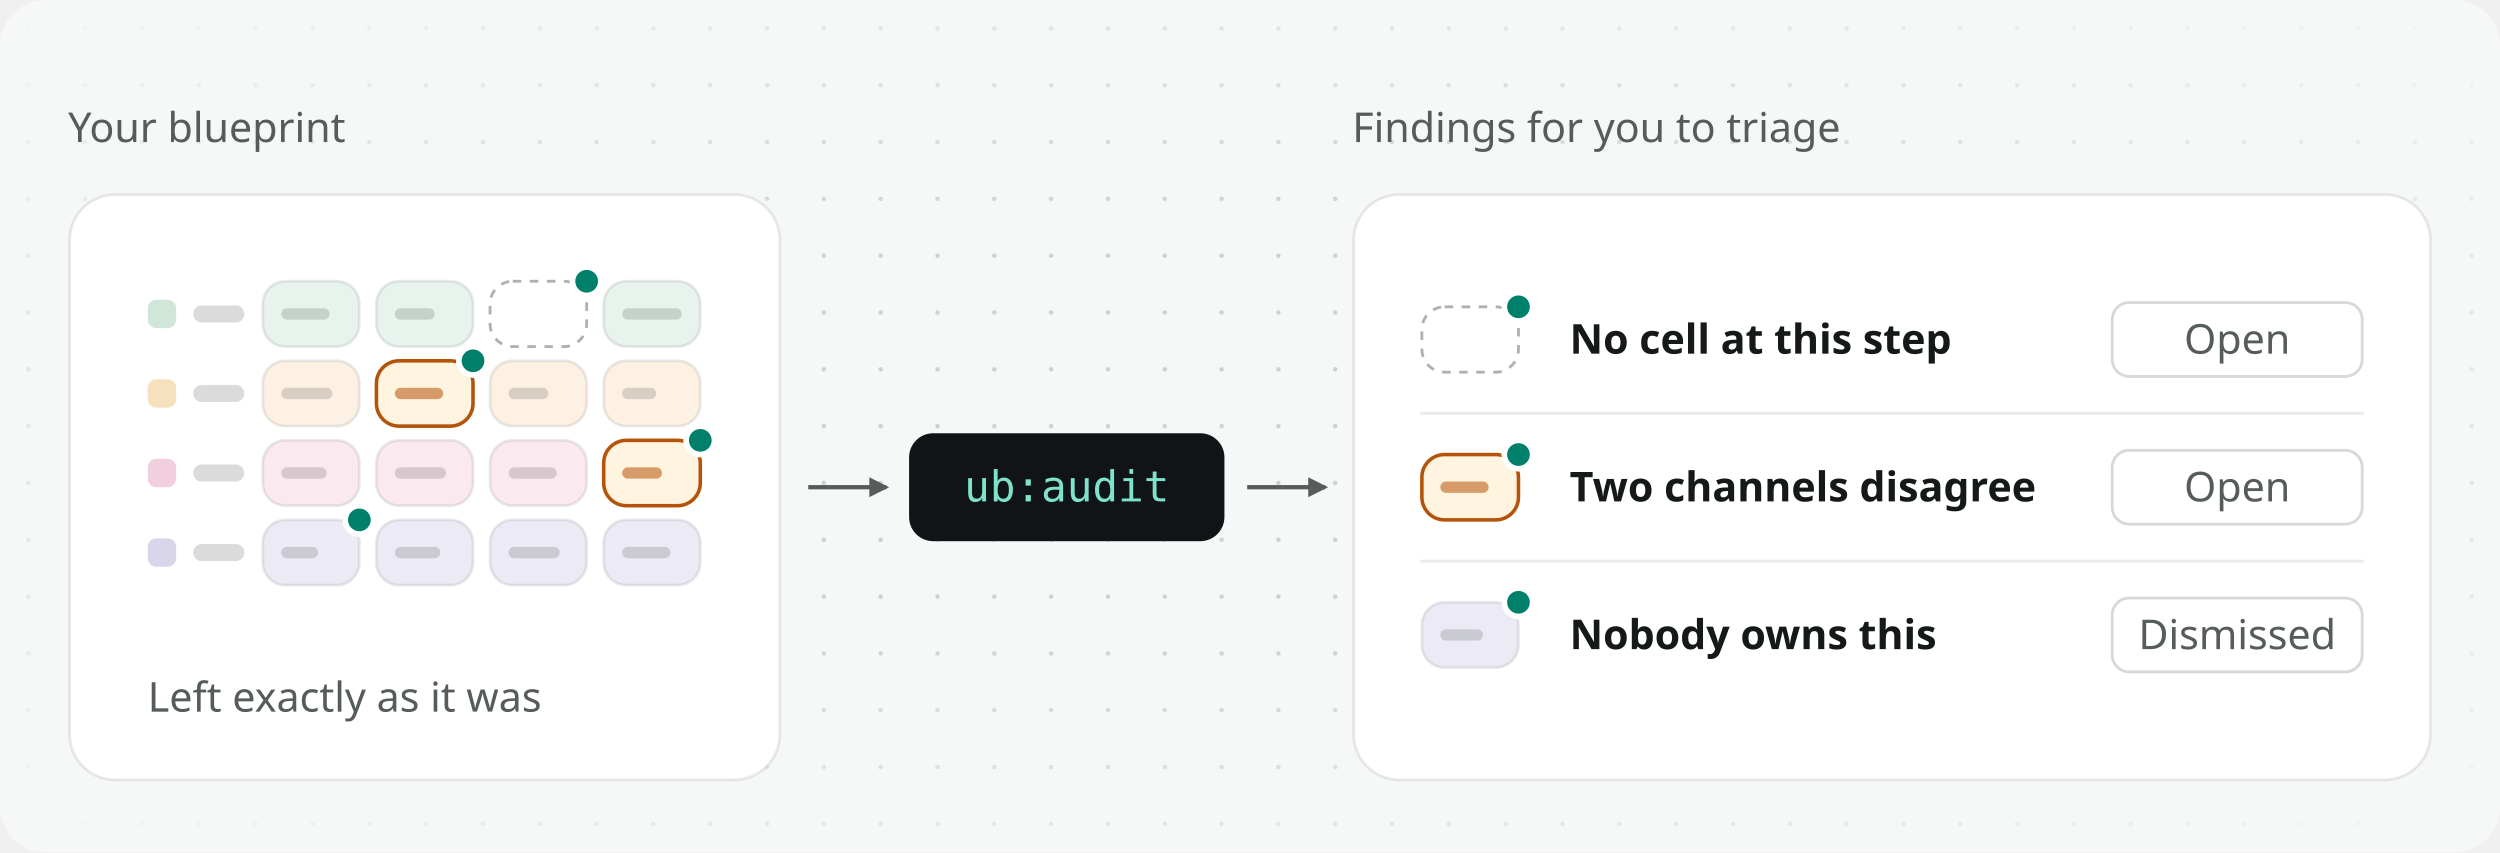
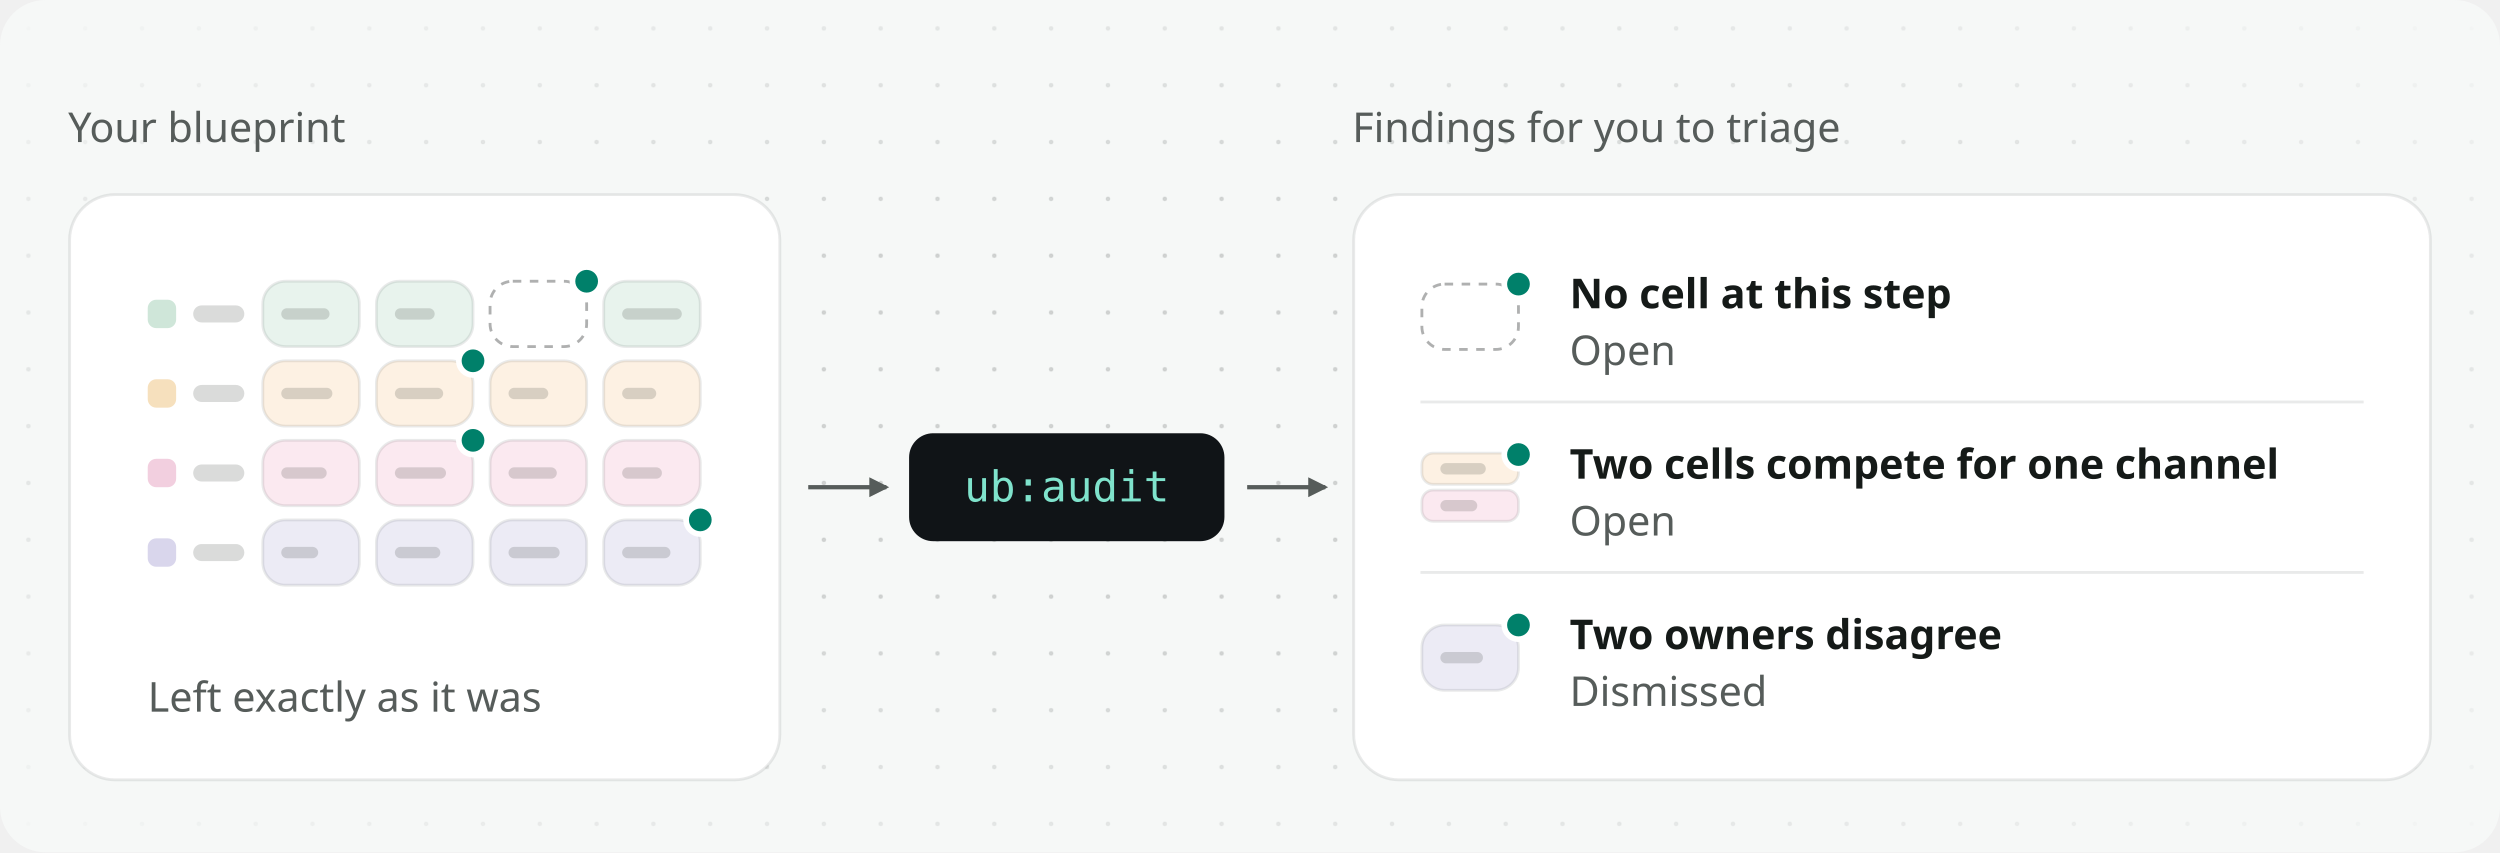
<svg xmlns="http://www.w3.org/2000/svg" viewBox="0 0 880 300" font-family="'Ubuntu Sans', system-ui, sans-serif">
  <style>
    .plate { fill: #f6f8f7; }
    .dot { fill: #151a18; fill-opacity: 0.17; }
    .card { fill: #ffffff; stroke: #151a18; stroke-opacity: 0.09; }
    .card-dash { fill: #ffffff; stroke: #151a18; stroke-opacity: 0.34; stroke-dasharray: 4 4; }
    .card-focus { fill: #ffffff; stroke: #00806a; stroke-width: 1.5; }
    .title { font-size: 15px; font-weight: 600; fill: #151a18; }
    .label { font-size: 14.5px; fill: #565c5a; }
    .label-teal { font-size: 14.5px; font-weight: 600; fill: #00806a; }
    .strong { font-size: 14.5px; font-weight: 600; fill: #151a18; }
    .flow { stroke: #565c5a; stroke-width: 1.5; fill: none; }
    .flow-head { fill: #565c5a; }
    .trace { stroke: #00806a; stroke-width: 1.5; fill: none; }
    .trace-dash { stroke: #00806a; stroke-width: 1.5; fill: none; stroke-dasharray: 4 4; }
    .trace-head { fill: #00806a; }
    .skel { fill: #151a18; fill-opacity: 0.16; }
    .skel-teal { fill: #00806a; }
    .cell { stroke: #151a18; stroke-opacity: 0.09; }
    .cell-dash { fill: none; stroke: #151a18; stroke-opacity: 0.34; stroke-dasharray: 3 3; }
    .cell-focus { stroke: #00806a; stroke-opacity: 1; stroke-width: 1.5; }
    .cell-focus-dash { stroke: #00806a; stroke-opacity: 1; stroke-width: 1.5; stroke-dasharray: 3 3; }
    .cell-stale { fill: #fff4e0; stroke: #b45309; stroke-width: 1.25; }
    .skel-stale { fill: #b45309; fill-opacity: 0.55; }
    .flag { fill: #00806a; stroke: #ffffff; stroke-width: 2; }
    .faded { opacity: 0.4; }
    .rule { stroke: #151a18; stroke-opacity: 0.09; }
    .tile { fill: #f6f8f7; stroke: #151a18; stroke-opacity: 0.09; }
    .glyph { fill: none; stroke: #565c5a; stroke-width: 1.5; stroke-linecap: round; stroke-linejoin: round; }
    .raised { fill: #ffffff; stroke: #151a18; stroke-opacity: 0.17; }
-     .tag { fill: #ffffff; stroke: #151a18; stroke-opacity: 0.17; }
    .term { fill: #101417; stroke: #101417; }
    .term-key { font-family: 'Ubuntu Sans Mono', ui-monospace, SFMono-Regular, Menlo, monospace; font-size: 15px; font-weight: 500; fill: #7fe3cc; }
    .lane-c { fill: #e8f3ed; } .sq-c { fill: #cfe6d9; }
    .lane-f { fill: #fdf1e3; } .sq-f { fill: #f6e0bd; }
    .lane-b { fill: #fbe9f0; } .sq-b { fill: #f2cfdf; }
    .lane-s { fill: #ecebf5; } .sq-s { fill: #d9d6ec; }
  </style>
  <defs>
    <pattern id="grid" width="20" height="20" patternUnits="userSpaceOnUse">
      <circle class="dot" cx="10" cy="10" r="0.8" />
    </pattern>
    <radialGradient id="fade" cx="50%" cy="50%" r="70%">
      <stop offset="0.35" stop-color="#fff" />
      <stop offset="1" stop-color="#000" />
    </radialGradient>
    <mask id="fadeMask">
      <rect width="880" height="300" fill="url(#fade)" />
    </mask>
    <marker id="headMuted" markerWidth="8" markerHeight="8" refX="6" refY="4" orient="auto" markerUnits="userSpaceOnUse">
      <path class="flow-head" d="M0,0.5 L7,4 L0,7.5 Z" />
    </marker>
    <marker id="headTeal" markerWidth="8" markerHeight="8" refX="6" refY="4" orient="auto-start-reverse" markerUnits="userSpaceOnUse">
      <path class="trace-head" d="M0,0.5 L7,4 L0,7.5 Z" />
    </marker>
  </defs>
  <rect class="plate" width="880" height="300" rx="16" />
  <rect width="880" height="300" rx="16" fill="url(#grid)" mask="url(#fadeMask)" />
  <text class="label" x="24" y="50">Your blueprint</text>
  <rect class="card" x="24.5" y="68.5" width="250" height="206" rx="16" />
  <rect class="sq-c" x="52" y="105.5" width="10" height="10" rx="3" />
  <rect class="skel" x="68" y="107.5" width="18" height="6" rx="3" />
  <rect class="lane-c cell" x="92.5" y="99" width="34" height="23" rx="8" />
  <rect class="skel" x="99" y="108.5" width="17" height="4" rx="2" />
  <rect class="lane-c cell" x="132.5" y="99" width="34" height="23" rx="8" />
  <rect class="skel" x="139" y="108.5" width="14" height="4" rx="2" />
  <rect class="cell-dash" x="172.5" y="99" width="34" height="23" rx="8" />
  <rect class="lane-c cell" x="212.5" y="99" width="34" height="23" rx="8" />
  <rect class="skel" x="219" y="108.5" width="21" height="4" rx="2" />
  <rect class="sq-f" x="52" y="133.5" width="10" height="10" rx="3" />
  <rect class="skel" x="68" y="135.5" width="18" height="6" rx="3" />
  <rect class="lane-f cell" x="92.5" y="127" width="34" height="23" rx="8" />
  <rect class="skel" x="99" y="136.5" width="18" height="4" rx="2" />
-   <rect class="cell-stale" x="132.5" y="127" width="34" height="23" rx="8" />
-   <rect class="skel-stale" x="139" y="136.5" width="17" height="4" rx="2" />
+   <rect class="lane-f cell" x="132.5" y="127" width="34" height="23" rx="8" />
+   <rect class="skel" x="139" y="136.5" width="17" height="4" rx="2" />
  <rect class="lane-f cell" x="172.5" y="127" width="34" height="23" rx="8" />
  <rect class="skel" x="179" y="136.5" width="14" height="4" rx="2" />
  <rect class="lane-f cell" x="212.5" y="127" width="34" height="23" rx="8" />
  <rect class="skel" x="219" y="136.5" width="12" height="4" rx="2" />
  <rect class="sq-b" x="52" y="161.5" width="10" height="10" rx="3" />
  <rect class="skel" x="68" y="163.5" width="18" height="6" rx="3" />
  <rect class="lane-b cell" x="92.5" y="155" width="34" height="23" rx="8" />
  <rect class="skel" x="99" y="164.5" width="16" height="4" rx="2" />
  <rect class="lane-b cell" x="132.5" y="155" width="34" height="23" rx="8" />
  <rect class="skel" x="139" y="164.5" width="18" height="4" rx="2" />
  <rect class="lane-b cell" x="172.5" y="155" width="34" height="23" rx="8" />
  <rect class="skel" x="179" y="164.5" width="17" height="4" rx="2" />
-   <rect class="cell-stale" x="212.5" y="155" width="34" height="23" rx="8" />
-   <rect class="skel-stale" x="219" y="164.5" width="14" height="4" rx="2" />
+   <rect class="lane-b cell" x="212.5" y="155" width="34" height="23" rx="8" />
+   <rect class="skel" x="219" y="164.5" width="14" height="4" rx="2" />
  <rect class="sq-s" x="52" y="189.5" width="10" height="10" rx="3" />
  <rect class="skel" x="68" y="191.5" width="18" height="6" rx="3" />
  <rect class="lane-s cell" x="92.5" y="183" width="34" height="23" rx="8" />
  <rect class="skel" x="99" y="192.5" width="13" height="4" rx="2" />
  <rect class="lane-s cell" x="132.5" y="183" width="34" height="23" rx="8" />
  <rect class="skel" x="139" y="192.5" width="16" height="4" rx="2" />
  <rect class="lane-s cell" x="172.5" y="183" width="34" height="23" rx="8" />
  <rect class="skel" x="179" y="192.5" width="18" height="4" rx="2" />
  <rect class="lane-s cell" x="212.5" y="183" width="34" height="23" rx="8" />
  <rect class="skel" x="219" y="192.5" width="17" height="4" rx="2" />
  <circle class="flag" cx="206.5" cy="99" r="5" />
  <circle class="flag" cx="166.5" cy="127" r="5" />
-   <circle class="flag" cx="246.5" cy="155" r="5" />
-   <circle class="flag" cx="126.5" cy="183" r="5" />
+   <circle class="flag" cx="166.5" cy="155" r="5" />
+   <circle class="flag" cx="246.5" cy="183" r="5" />
  <text class="label" x="52" y="250.5">Left exactly as it was</text>
  <path class="flow" d="M284.5,171.5 H312" marker-end="url(#headMuted)" />
  <rect class="term" x="320.5" y="153" width="110" height="37" rx="8" />
  <text class="term-key" x="375.5" y="176.5" text-anchor="middle">ub:audit</text>
  <path class="flow" d="M439,171.5 H466.5" marker-end="url(#headMuted)" />
  <text class="label" x="476" y="50">Findings for you to triage</text>
  <rect class="card" x="476.5" y="68.5" width="379" height="206" rx="16" />
-   <rect class="cell-dash" x="500.5" y="108" width="34" height="23" rx="8" />
-   <circle class="flag" cx="534.5" cy="108" r="5" />
-   <text class="strong" x="552.5" y="124.5">No cell at this step</text>
-   <rect class="tag" x="743.5" y="106.5" width="88" height="26" rx="6" />
-   <text class="label" x="787.5" y="124.5" text-anchor="middle">Open</text>
-   <path class="rule" d="M500,145.5 H832" />
-   <rect class="cell-stale" x="500.5" y="160" width="34" height="23" rx="8" />
-   <rect class="skel-stale" x="507" y="169.5" width="17" height="4" rx="2" />
+   <rect class="cell-dash" x="500.5" y="100" width="34" height="23" rx="8" />
+   <circle class="flag" cx="534.5" cy="100" r="5" />
+   <text class="strong" x="552.5" y="108.5">No cell at this step</text>
+   <text class="label" x="552.5" y="128.5">Open</text>
+   <path class="rule" d="M500,141.5 H832" />
+   <rect class="lane-f cell" x="500.5" y="159.5" width="34" height="11" rx="4" />
+   <rect class="skel" x="507" y="163" width="16" height="4" rx="2" />
+   <rect class="lane-b cell" x="500.5" y="172.5" width="34" height="11" rx="4" />
+   <rect class="skel" x="507" y="176" width="13" height="4" rx="2" />
  <circle class="flag" cx="534.5" cy="160" r="5" />
-   <text class="strong" x="552.5" y="176.5">Two channels disagree</text>
-   <rect class="tag" x="743.5" y="158.5" width="88" height="26" rx="6" />
-   <text class="label" x="787.5" y="176.5" text-anchor="middle">Open</text>
-   <path class="rule" d="M500,197.5 H832" />
-   <rect class="lane-s cell" x="500.5" y="212" width="34" height="23" rx="8" />
-   <rect class="skel" x="507" y="221.5" width="15" height="4" rx="2" />
-   <circle class="flag" cx="534.5" cy="212" r="5" />
-   <text class="strong" x="552.5" y="228.5">Nobody owns this</text>
-   <rect class="tag" x="743.5" y="210.5" width="88" height="26" rx="6" />
-   <text class="label" x="787.5" y="228.5" text-anchor="middle">Dismissed</text>
+   <text class="strong" x="552.5" y="168.5">Two cells compete for one channel</text>
+   <text class="label" x="552.5" y="188.5">Open</text>
+   <path class="rule" d="M500,201.5 H832" />
+   <rect class="lane-s cell" x="500.5" y="220" width="34" height="23" rx="8" />
+   <rect class="skel" x="507" y="229.5" width="15" height="4" rx="2" />
+   <circle class="flag" cx="534.5" cy="220" r="5" />
+   <text class="strong" x="552.5" y="228.5">Two owners disagree</text>
+   <text class="label" x="552.5" y="248.5">Dismissed</text>
</svg>
